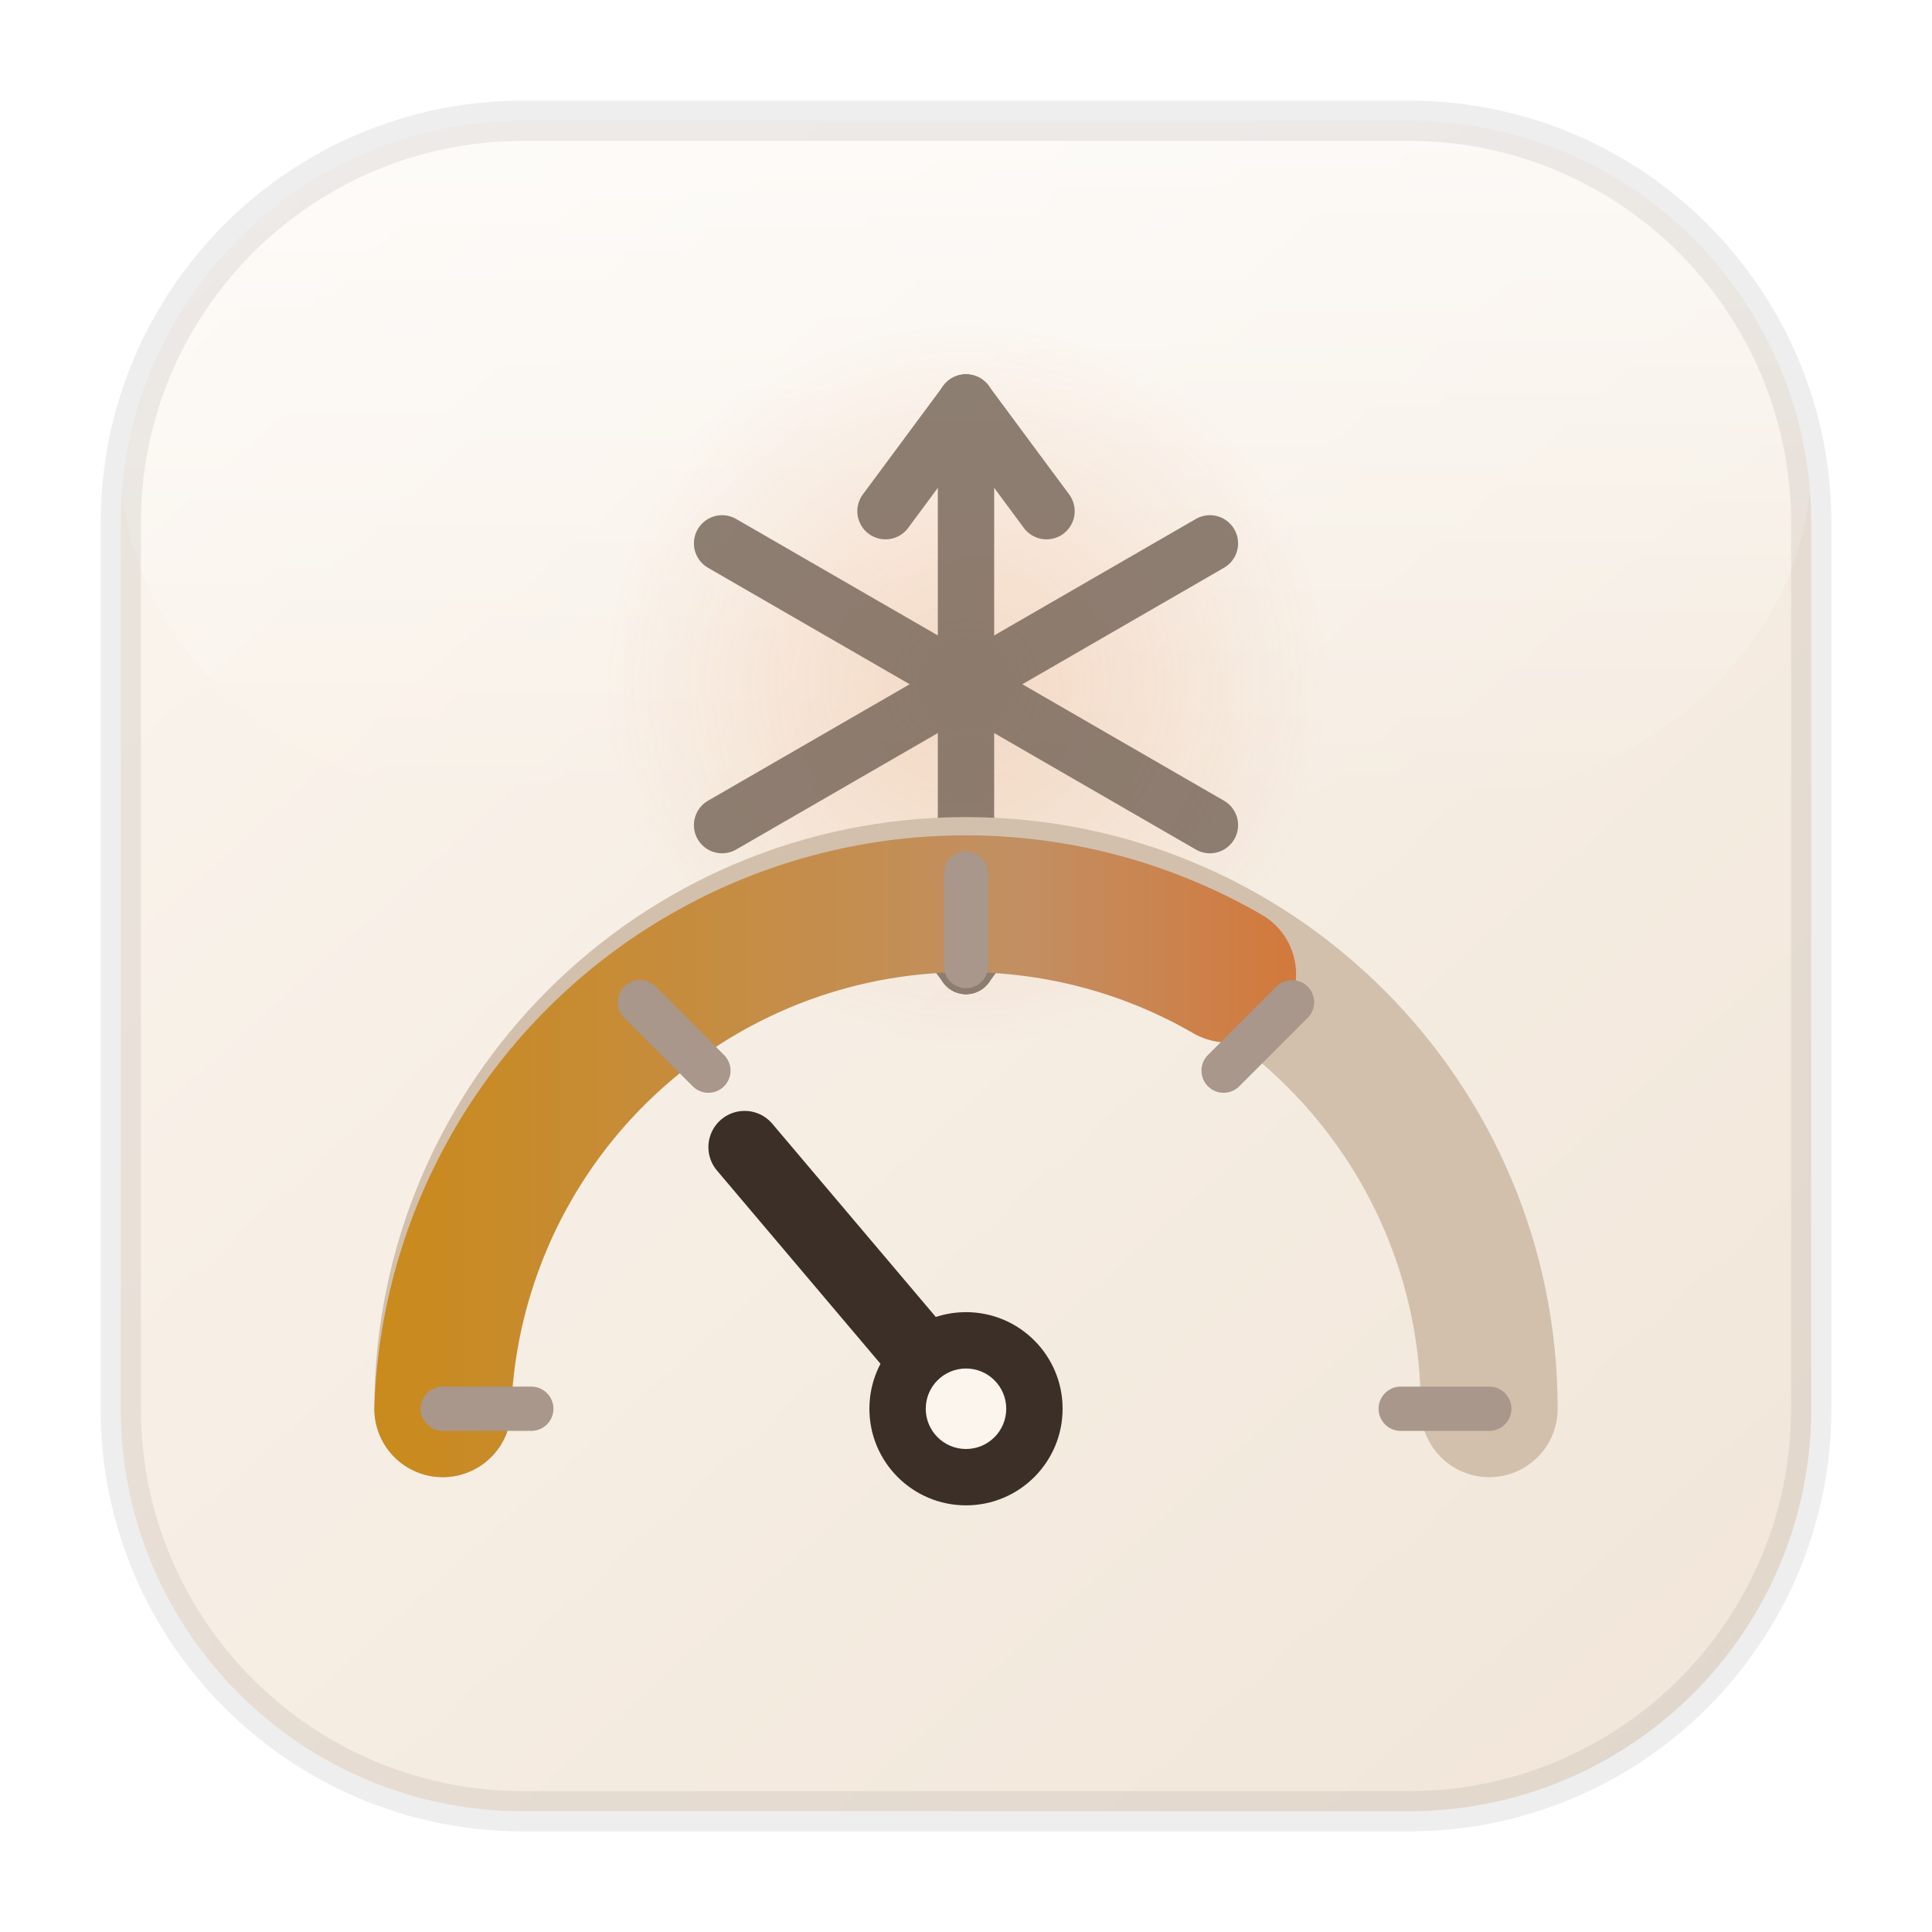
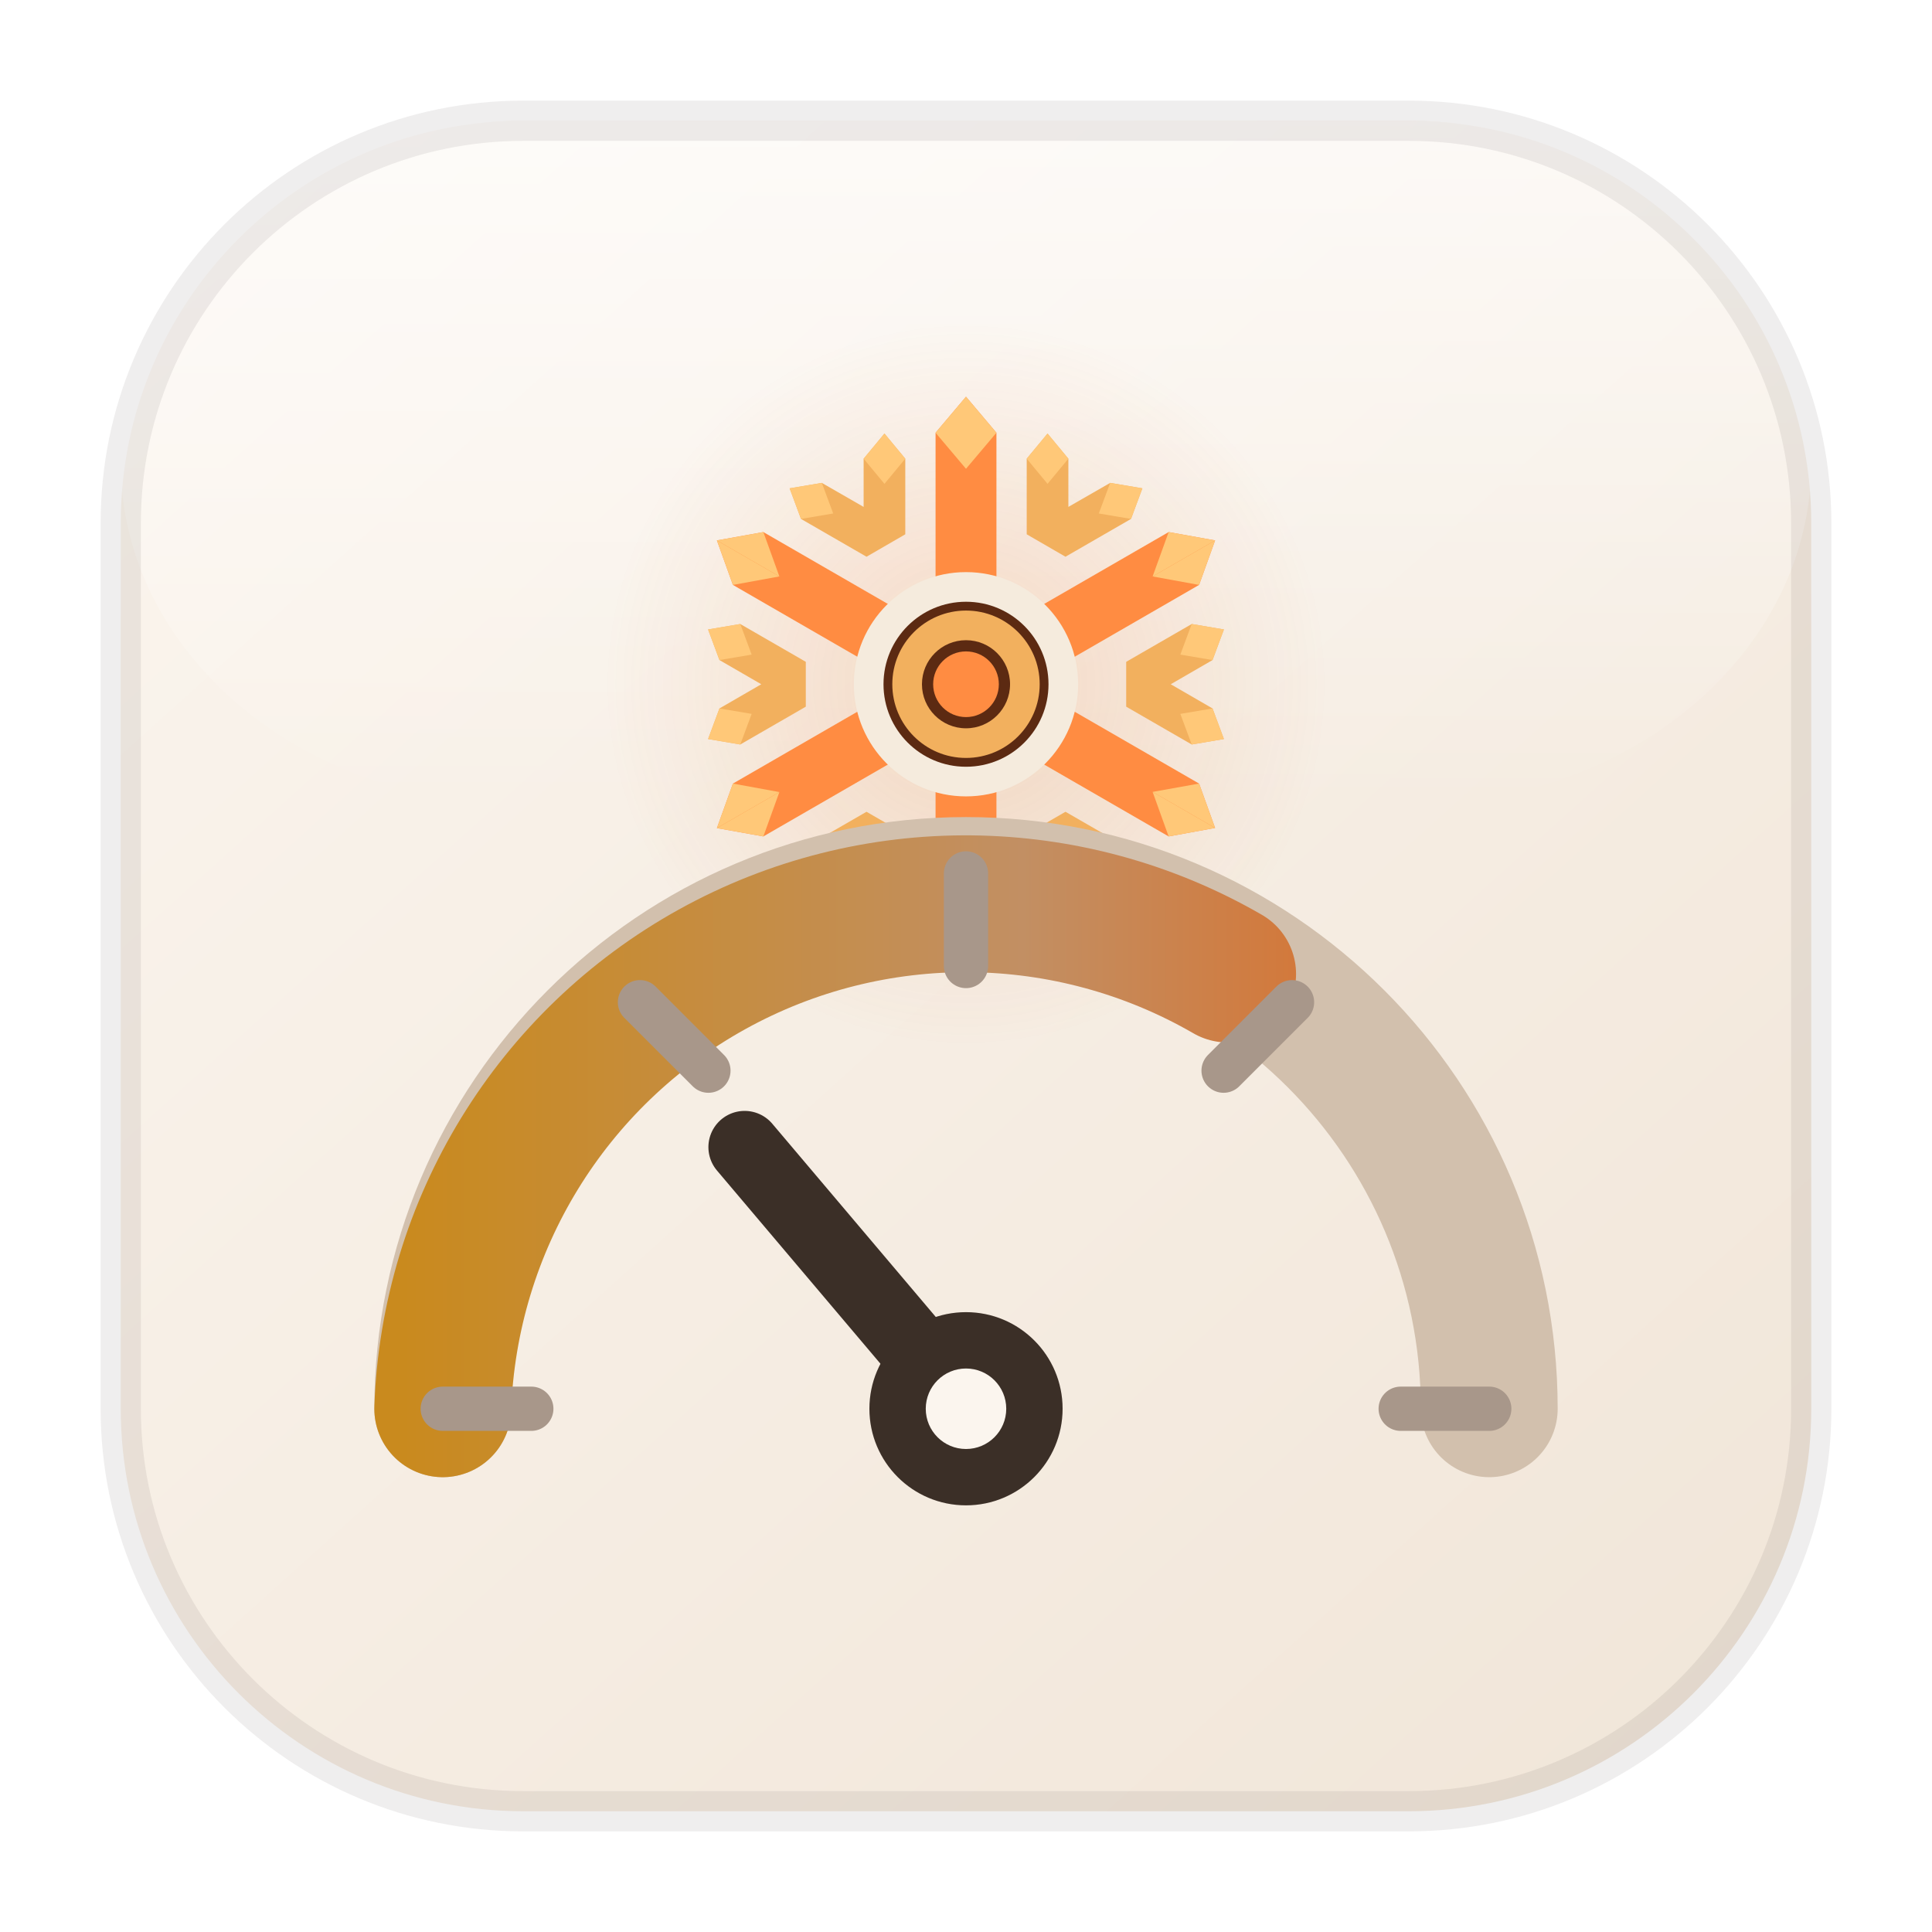
<svg xmlns="http://www.w3.org/2000/svg" viewBox="0 0 48 48" width="48" height="48">
  <defs>
    <linearGradient id="bgL" x1="6" y1="4" x2="42" y2="44" gradientUnits="userSpaceOnUse">
      <stop offset="0" stop-color="#fbf5ee" />
      <stop offset="1" stop-color="#f1e6d9" />
    </linearGradient>
    <linearGradient id="sheenL" x1="24" y1="3" x2="24" y2="20" gradientUnits="userSpaceOnUse">
      <stop offset="0" stop-color="#ffffff" stop-opacity="0.65" />
      <stop offset="1" stop-color="#ffffff" stop-opacity="0" />
    </linearGradient>
    <linearGradient id="dialL" x1="10" y1="34" x2="38" y2="34" gradientUnits="userSpaceOnUse">
      <stop offset="0" stop-color="#c98a1e" />
      <stop offset="0.55" stop-color="#c28f63" />
      <stop offset="1" stop-color="#e0661a" />
    </linearGradient>
    <radialGradient id="flakeGlowL" cx="24" cy="17" r="9" gradientUnits="userSpaceOnUse">
      <stop offset="0" stop-color="#e0661a" stop-opacity="0.18" />
      <stop offset="1" stop-color="#e0661a" stop-opacity="0" />
    </radialGradient>
  </defs>
  <rect x="3" y="3" width="42" height="42" rx="10" fill="url(#bgL)" />
  <rect x="3" y="3" width="42" height="17" rx="10" fill="url(#sheenL)" />
  <rect x="3" y="3" width="42" height="42" rx="10" fill="none" stroke="#3b2f27" stroke-opacity="0.08" stroke-width="1" />
  <circle cx="24" cy="17" r="9" fill="url(#flakeGlowL)" />
-   <g stroke="#7a6a5d" stroke-width="1.4" stroke-linecap="round" opacity="0.85">
-     <g transform="translate(24 17)">
-       <line x1="0" y1="-7" x2="0" y2="7" />
-       <line x1="-6.06" y1="-3.5" x2="6.06" y2="3.5" />
-       <line x1="-6.06" y1="3.5" x2="6.06" y2="-3.5" />
-       <line x1="0" y1="-7" x2="-2" y2="-4.3" />
-       <line x1="0" y1="-7" x2="2" y2="-4.3" />
-       <line x1="0" y1="7" x2="-2" y2="4.3" />
-       <line x1="0" y1="7" x2="2" y2="4.3" />
-     </g>
+   <g transform="translate(24 17) scale(0.0398)">
+     <polygon fill="#ff8c42" points="0,-179.5 19,-157 19,-45 -19,-45 -19,-157" />
+     <polygon fill="#ffc878" points="0,-179.5 -19,-157 0,-134.5" />
+     <polygon fill="#ffc878" points="0,-179.5 19,-157 0,-134.5" />
+     <polygon fill="#ff8c42" points="155.5,-89.8 145.5,-62 48.5,-6 29.5,-39 126.5,-95" />
+     <polygon fill="#ffc878" points="155.5,-89.8 126.5,-95 116.5,-67.3" />
+     <polygon fill="#ffc878" points="155.5,-89.8 145.5,-62 116.5,-67.3" />
+     <polygon fill="#ff8c42" points="155.5,89.7 126.5,95 29.5,39 48.5,6 145.5,62" />
+     <polygon fill="#ffc878" points="155.5,89.7 145.5,62 116.5,67.2" />
+     <polygon fill="#ffc878" points="155.5,89.7 126.5,95 116.5,67.2" />
+     <polygon fill="#ff8c42" points="0,179.5 -19,157 -19,45 19,45 19,157" />
+     <polygon fill="#ffc878" points="0,179.5 19,157 0,134.5" />
+     <polygon fill="#ffc878" points="0,179.5 -19,157 0,134.5" />
+     <polygon fill="#ff8c42" points="-155.5,89.8 -145.5,62 -48.5,6 -29.5,39 -126.5,95" />
+     <polygon fill="#ffc878" points="-155.5,89.8 -126.5,95 -116.5,67.3" />
+     <polygon fill="#ffc878" points="-155.5,89.8 -145.5,62 -116.5,67.3" />
+     <polygon fill="#ff8c42" points="-155.5,-89.8 -126.5,-95 -29.5,-39 -48.5,-6 -145.5,-62" />
+     <polygon fill="#ffc878" points="-155.5,-89.8 -145.5,-62 -116.5,-67.3" />
+     <polygon fill="#ffc878" points="-155.5,-89.8 -126.5,-95 -116.5,-67.3" />
+     <polygon fill="#f2b05e" points="62.1,-79.6 103,-103.2 110.1,-122.3 90,-125.7 63.9,-110.7 63.9,-140.8 50.9,-156.5 37.9,-140.8 37.9,-93.6" />
+     <polygon fill="#ffc878" points="110.1,-122.3 103,-103.2 82.9,-106.6 90,-125.7" />
+     <polygon fill="#ffc878" points="50.9,-156.5 37.9,-140.8 50.9,-125.1 63.9,-140.8" />
+     <polygon fill="#f2b05e" points="100,14 140.9,37.6 161,34.2 153.9,15.1 127.8,-0 153.9,-15.1 161,-34.2 140.9,-37.6 100,-14" />
+     <polygon fill="#ffc878" points="161,34.2 140.9,37.6 133.8,18.5 153.9,15.1" />
+     <polygon fill="#ffc878" points="161,-34.2 140.9,-37.6 133.8,-18.5 153.9,-15.1" />
+     <polygon fill="#f2b05e" points="37.9,93.6 37.9,140.8 50.9,156.5 63.9,140.8 63.9,110.7 90,125.7 110.1,122.3 103,103.2 62.1,79.6" />
+     <polygon fill="#ffc878" points="50.9,156.5 37.9,140.8 50.9,125.1 63.9,140.8" />
+     <polygon fill="#ffc878" points="110.1,122.3 103,103.2 82.9,106.6 90,125.7" />
+     <polygon fill="#f2b05e" points="-62.1,79.6 -103,103.2 -110.1,122.3 -90,125.7 -63.9,110.7 -63.9,140.8 -50.9,156.5 -37.9,140.8 -37.9,93.6" />
+     <polygon fill="#ffc878" points="-110.1,122.3 -103,103.2 -82.9,106.6 -90,125.7" />
+     <polygon fill="#ffc878" points="-50.9,156.5 -37.9,140.8 -50.9,125.1 -63.9,140.8" />
+     <polygon fill="#f2b05e" points="-100,-14 -140.9,-37.6 -161,-34.2 -153.9,-15.1 -127.8,0 -153.9,15.1 -161,34.2 -140.9,37.6 -100,14" />
+     <polygon fill="#ffc878" points="-161,-34.2 -140.9,-37.6 -133.8,-18.5 -153.9,-15.1" />
+     <polygon fill="#ffc878" points="-161,34.2 -140.9,37.6 -133.8,18.5 -153.9,15.1" />
+     <polygon fill="#f2b05e" points="-37.9,-93.6 -37.9,-140.8 -50.9,-156.5 -63.9,-140.8 -63.9,-110.7 -90,-125.7 -110.1,-122.3 -103,-103.2 -62.1,-79.6" />
+     <polygon fill="#ffc878" points="-50.9,-156.5 -37.9,-140.8 -50.9,-125.1 -63.9,-140.8" />
+     <polygon fill="#ffc878" points="-110.1,-122.3 -103,-103.2 -82.9,-106.6 -90,-125.7" />
+     <circle r="70.0" fill="#f5ebdd" />
+     <circle r="51.5" fill="#5c2a12" />
+     <circle r="46.0" fill="#f2b05e" />
+     <circle r="27.5" fill="#5c2a12" />
+     <circle r="20.5" fill="#ff8c42" />
  </g>
  <g>
    <path d="M 11 35 A 13 13 0 0 1 37 35" fill="none" stroke="#d2c0ad" stroke-width="3.4" stroke-linecap="round" />
    <path d="M 11 35 A 13 13 0 0 1 30.5 24.2" fill="none" stroke="url(#dialL)" stroke-width="3.4" stroke-linecap="round" />
    <g stroke="#a8978a" stroke-width="1.1" stroke-linecap="round">
      <line x1="11" y1="35" x2="13.2" y2="35" />
      <line x1="15.9" y1="24.9" x2="17.6" y2="26.6" />
      <line x1="24" y1="21.7" x2="24" y2="24" />
      <line x1="32.1" y1="24.9" x2="30.4" y2="26.6" />
      <line x1="37" y1="35" x2="34.8" y2="35" />
    </g>
    <line x1="24" y1="35" x2="18.5" y2="28.5" stroke="#3b2f27" stroke-width="1.8" stroke-linecap="round" />
    <circle cx="24" cy="35" r="2.4" fill="#3b2f27" />
    <circle cx="24" cy="35" r="1" fill="#fbf5ee" />
  </g>
</svg>
